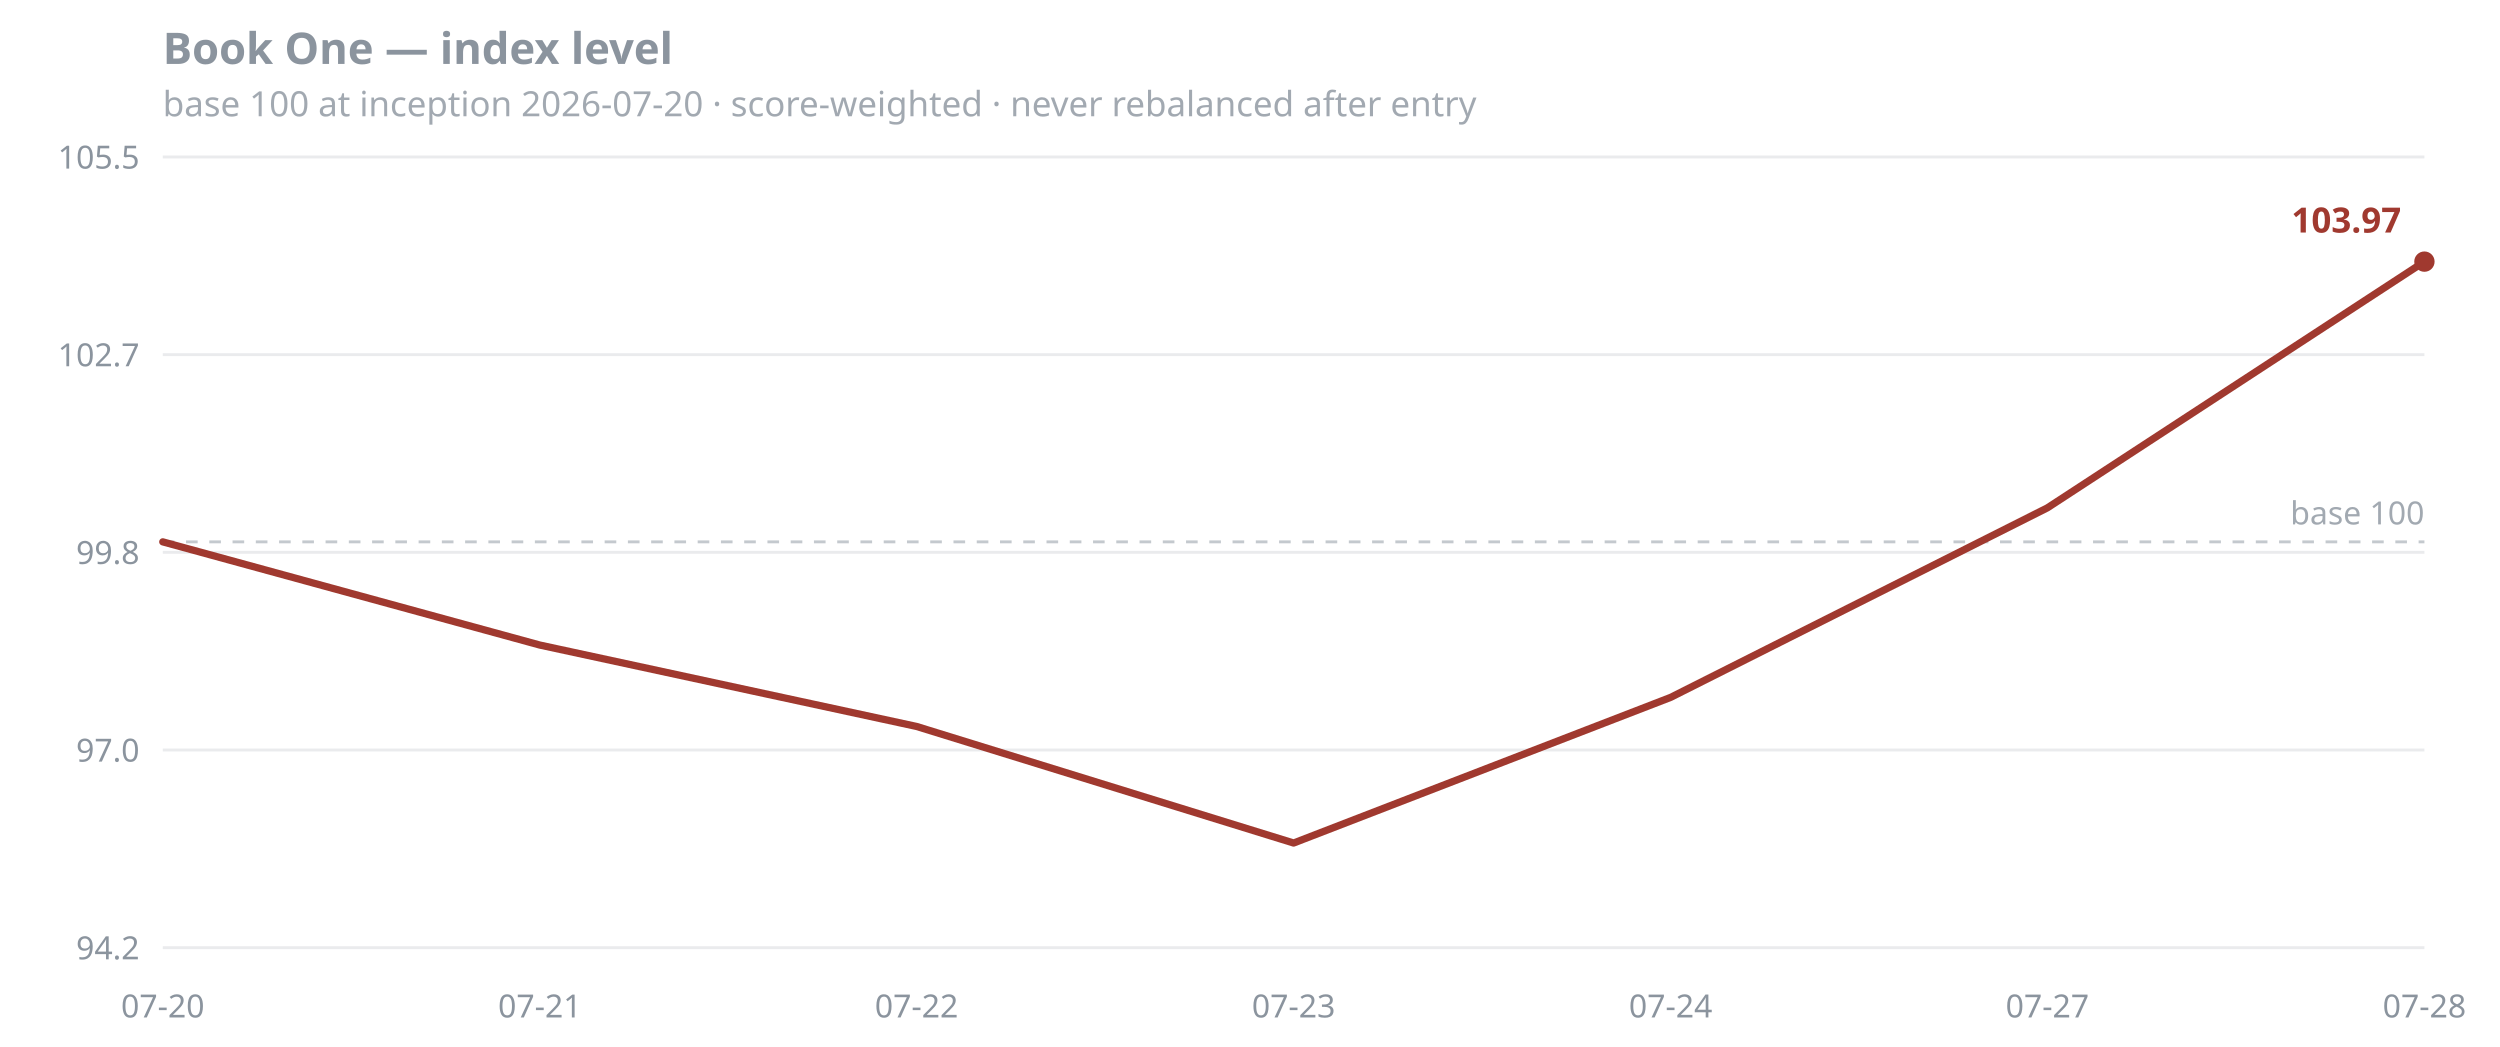
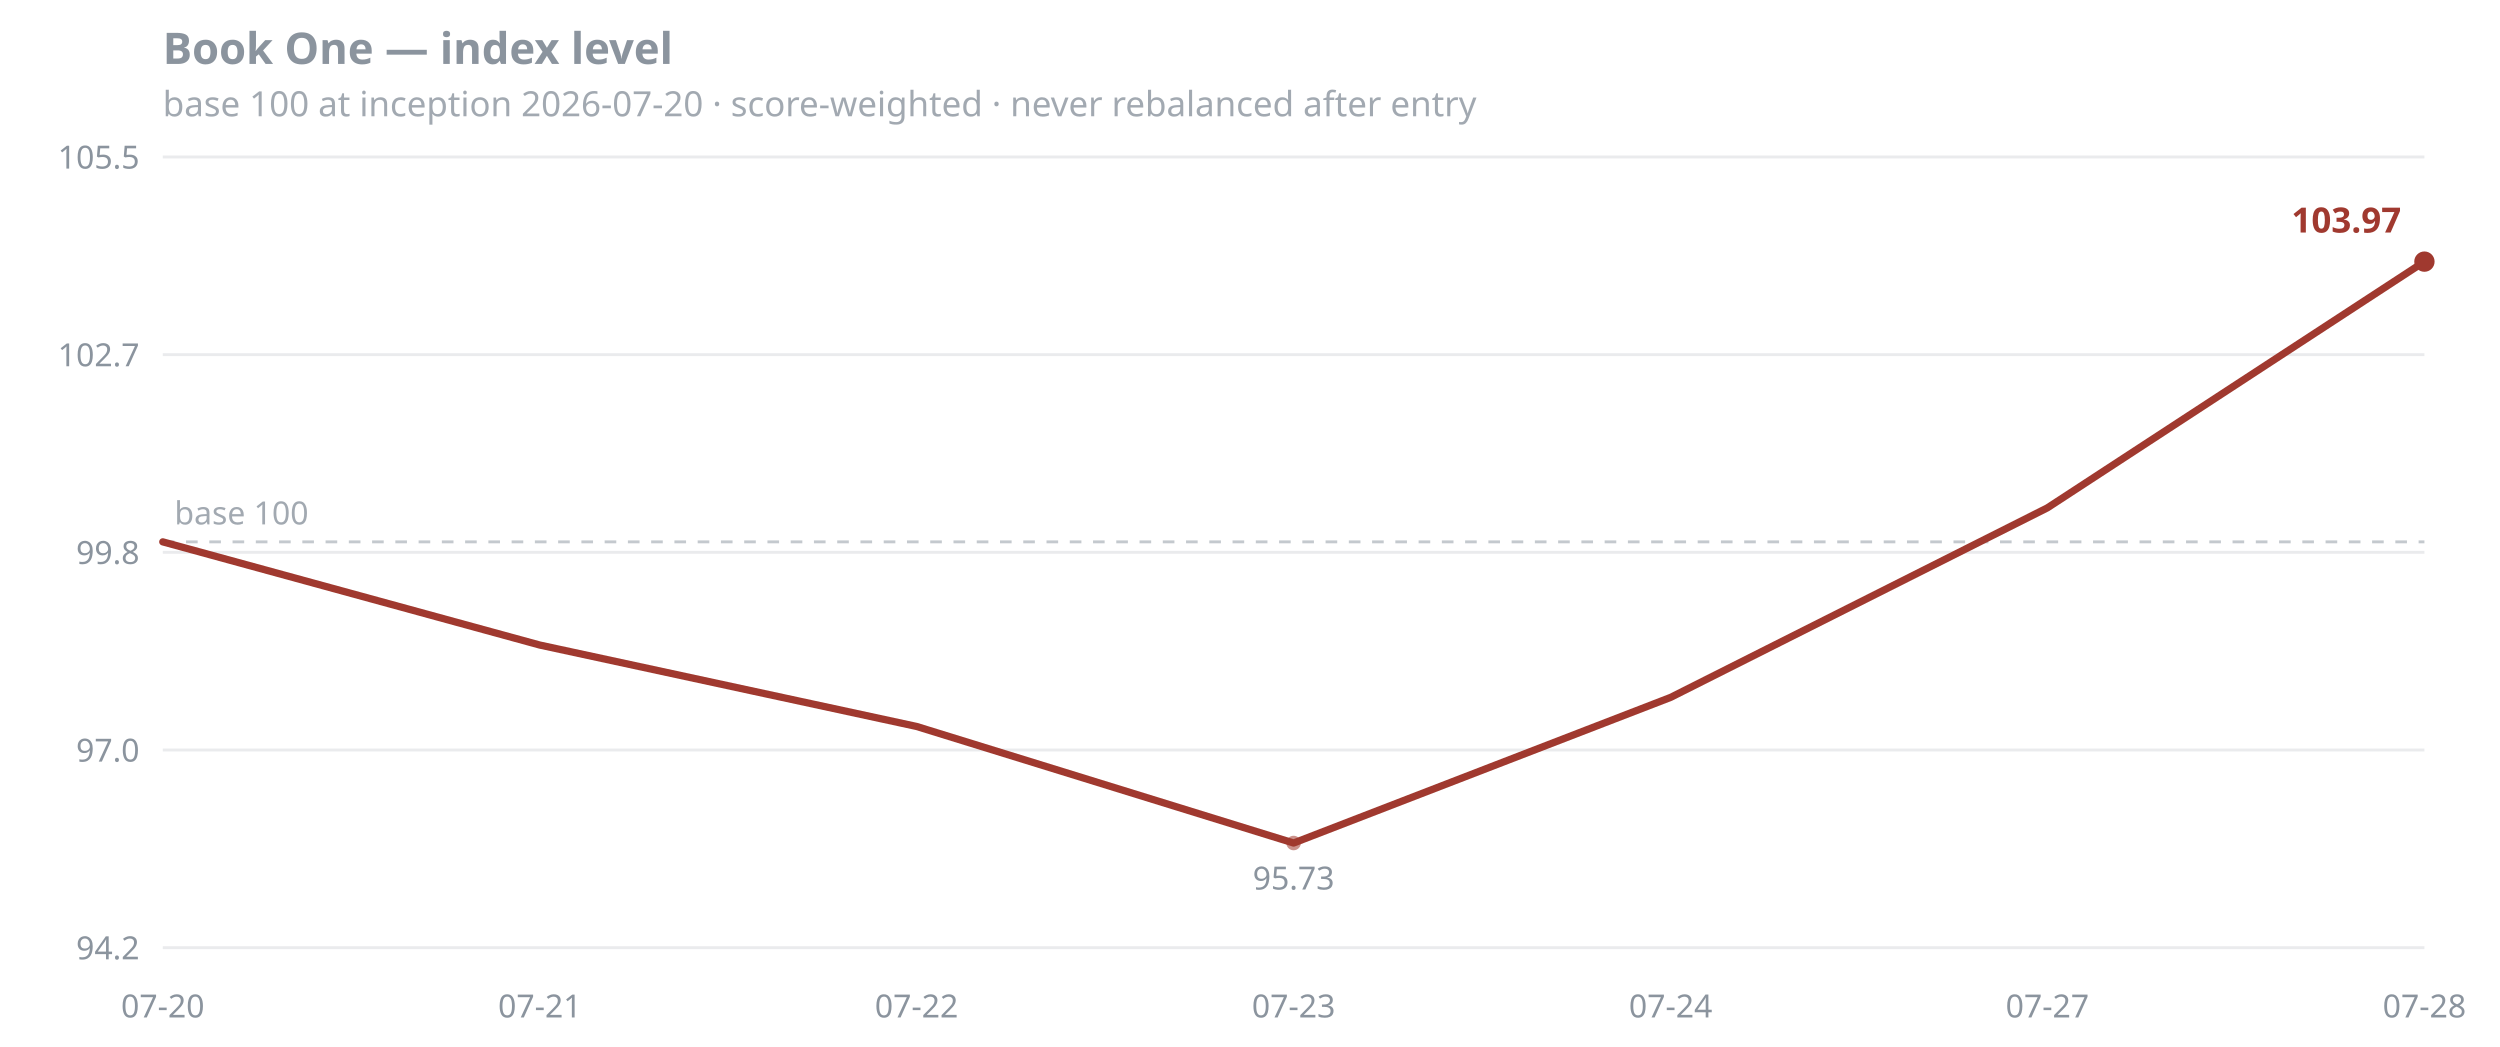
<svg xmlns="http://www.w3.org/2000/svg" viewBox="0 0 860 360" font-family="ui-sans-serif,system-ui,sans-serif">
  <text x="56" y="22" font-size="15" font-weight="600" fill="#8b949e">Book One — index level</text>
  <text x="56" y="40" font-size="12" fill="#8b949e" opacity="0.8">base 100 at inception 2026-07-20 · score-weighted · never rebalanced after entry</text>
  <line x1="56" y1="326.0" x2="834" y2="326.0" stroke="#8b949e" stroke-opacity="0.18" />
  <text x="48" y="330.0" font-size="11" fill="#8b949e" text-anchor="end">94.2</text>
  <line x1="56" y1="258.0" x2="834" y2="258.0" stroke="#8b949e" stroke-opacity="0.18" />
  <text x="48" y="262.0" font-size="11" fill="#8b949e" text-anchor="end">97.0</text>
  <line x1="56" y1="190.0" x2="834" y2="190.0" stroke="#8b949e" stroke-opacity="0.18" />
  <text x="48" y="194.0" font-size="11" fill="#8b949e" text-anchor="end">99.8</text>
  <line x1="56" y1="122.0" x2="834" y2="122.0" stroke="#8b949e" stroke-opacity="0.18" />
  <text x="48" y="126.0" font-size="11" fill="#8b949e" text-anchor="end">102.7</text>
  <line x1="56" y1="54.0" x2="834" y2="54.0" stroke="#8b949e" stroke-opacity="0.18" />
  <text x="48" y="58.0" font-size="11" fill="#8b949e" text-anchor="end">105.5</text>
  <line x1="56" y1="186.4" x2="834" y2="186.4" stroke="#8b949e" stroke-opacity="0.5" stroke-dasharray="4 4" />
-   <text x="834" y="180.4" font-size="11" fill="#8b949e" text-anchor="end" opacity="0.8">base 100</text>
+   <text x="60" y="180.4" font-size="11" fill="#8b949e" text-anchor="start" opacity="0.8">base 100</text>
  <text x="56.0" y="350" font-size="11" fill="#8b949e" text-anchor="middle">07-20</text>
  <text x="185.7" y="350" font-size="11" fill="#8b949e" text-anchor="middle">07-21</text>
  <text x="315.3" y="350" font-size="11" fill="#8b949e" text-anchor="middle">07-22</text>
  <text x="445.0" y="350" font-size="11" fill="#8b949e" text-anchor="middle">07-23</text>
  <text x="574.7" y="350" font-size="11" fill="#8b949e" text-anchor="middle">07-24</text>
  <text x="704.3" y="350" font-size="11" fill="#8b949e" text-anchor="middle">07-27</text>
  <text x="834.0" y="350" font-size="11" fill="#8b949e" text-anchor="middle">07-28</text>
  <polyline points="56.0,186.4 185.7,221.9 315.3,249.9 445.0,290.0 574.7,239.9 704.3,174.7 834.0,90.0" fill="none" stroke="#a0392f" stroke-width="2.5" stroke-linejoin="round" stroke-linecap="round" />
+   <circle cx="445.0" cy="290.0" r="2.5" fill="#a0392f" fill-opacity="0.55" />
+   <text x="445.0" y="306.0" font-size="11" fill="#8b949e" text-anchor="middle">95.73</text>
  <circle cx="834.0" cy="90.0" r="3.5" fill="#a0392f" />
  <text x="826.0" y="80.0" font-size="12" font-weight="600" fill="#a0392f" text-anchor="end">103.97</text>
</svg>
